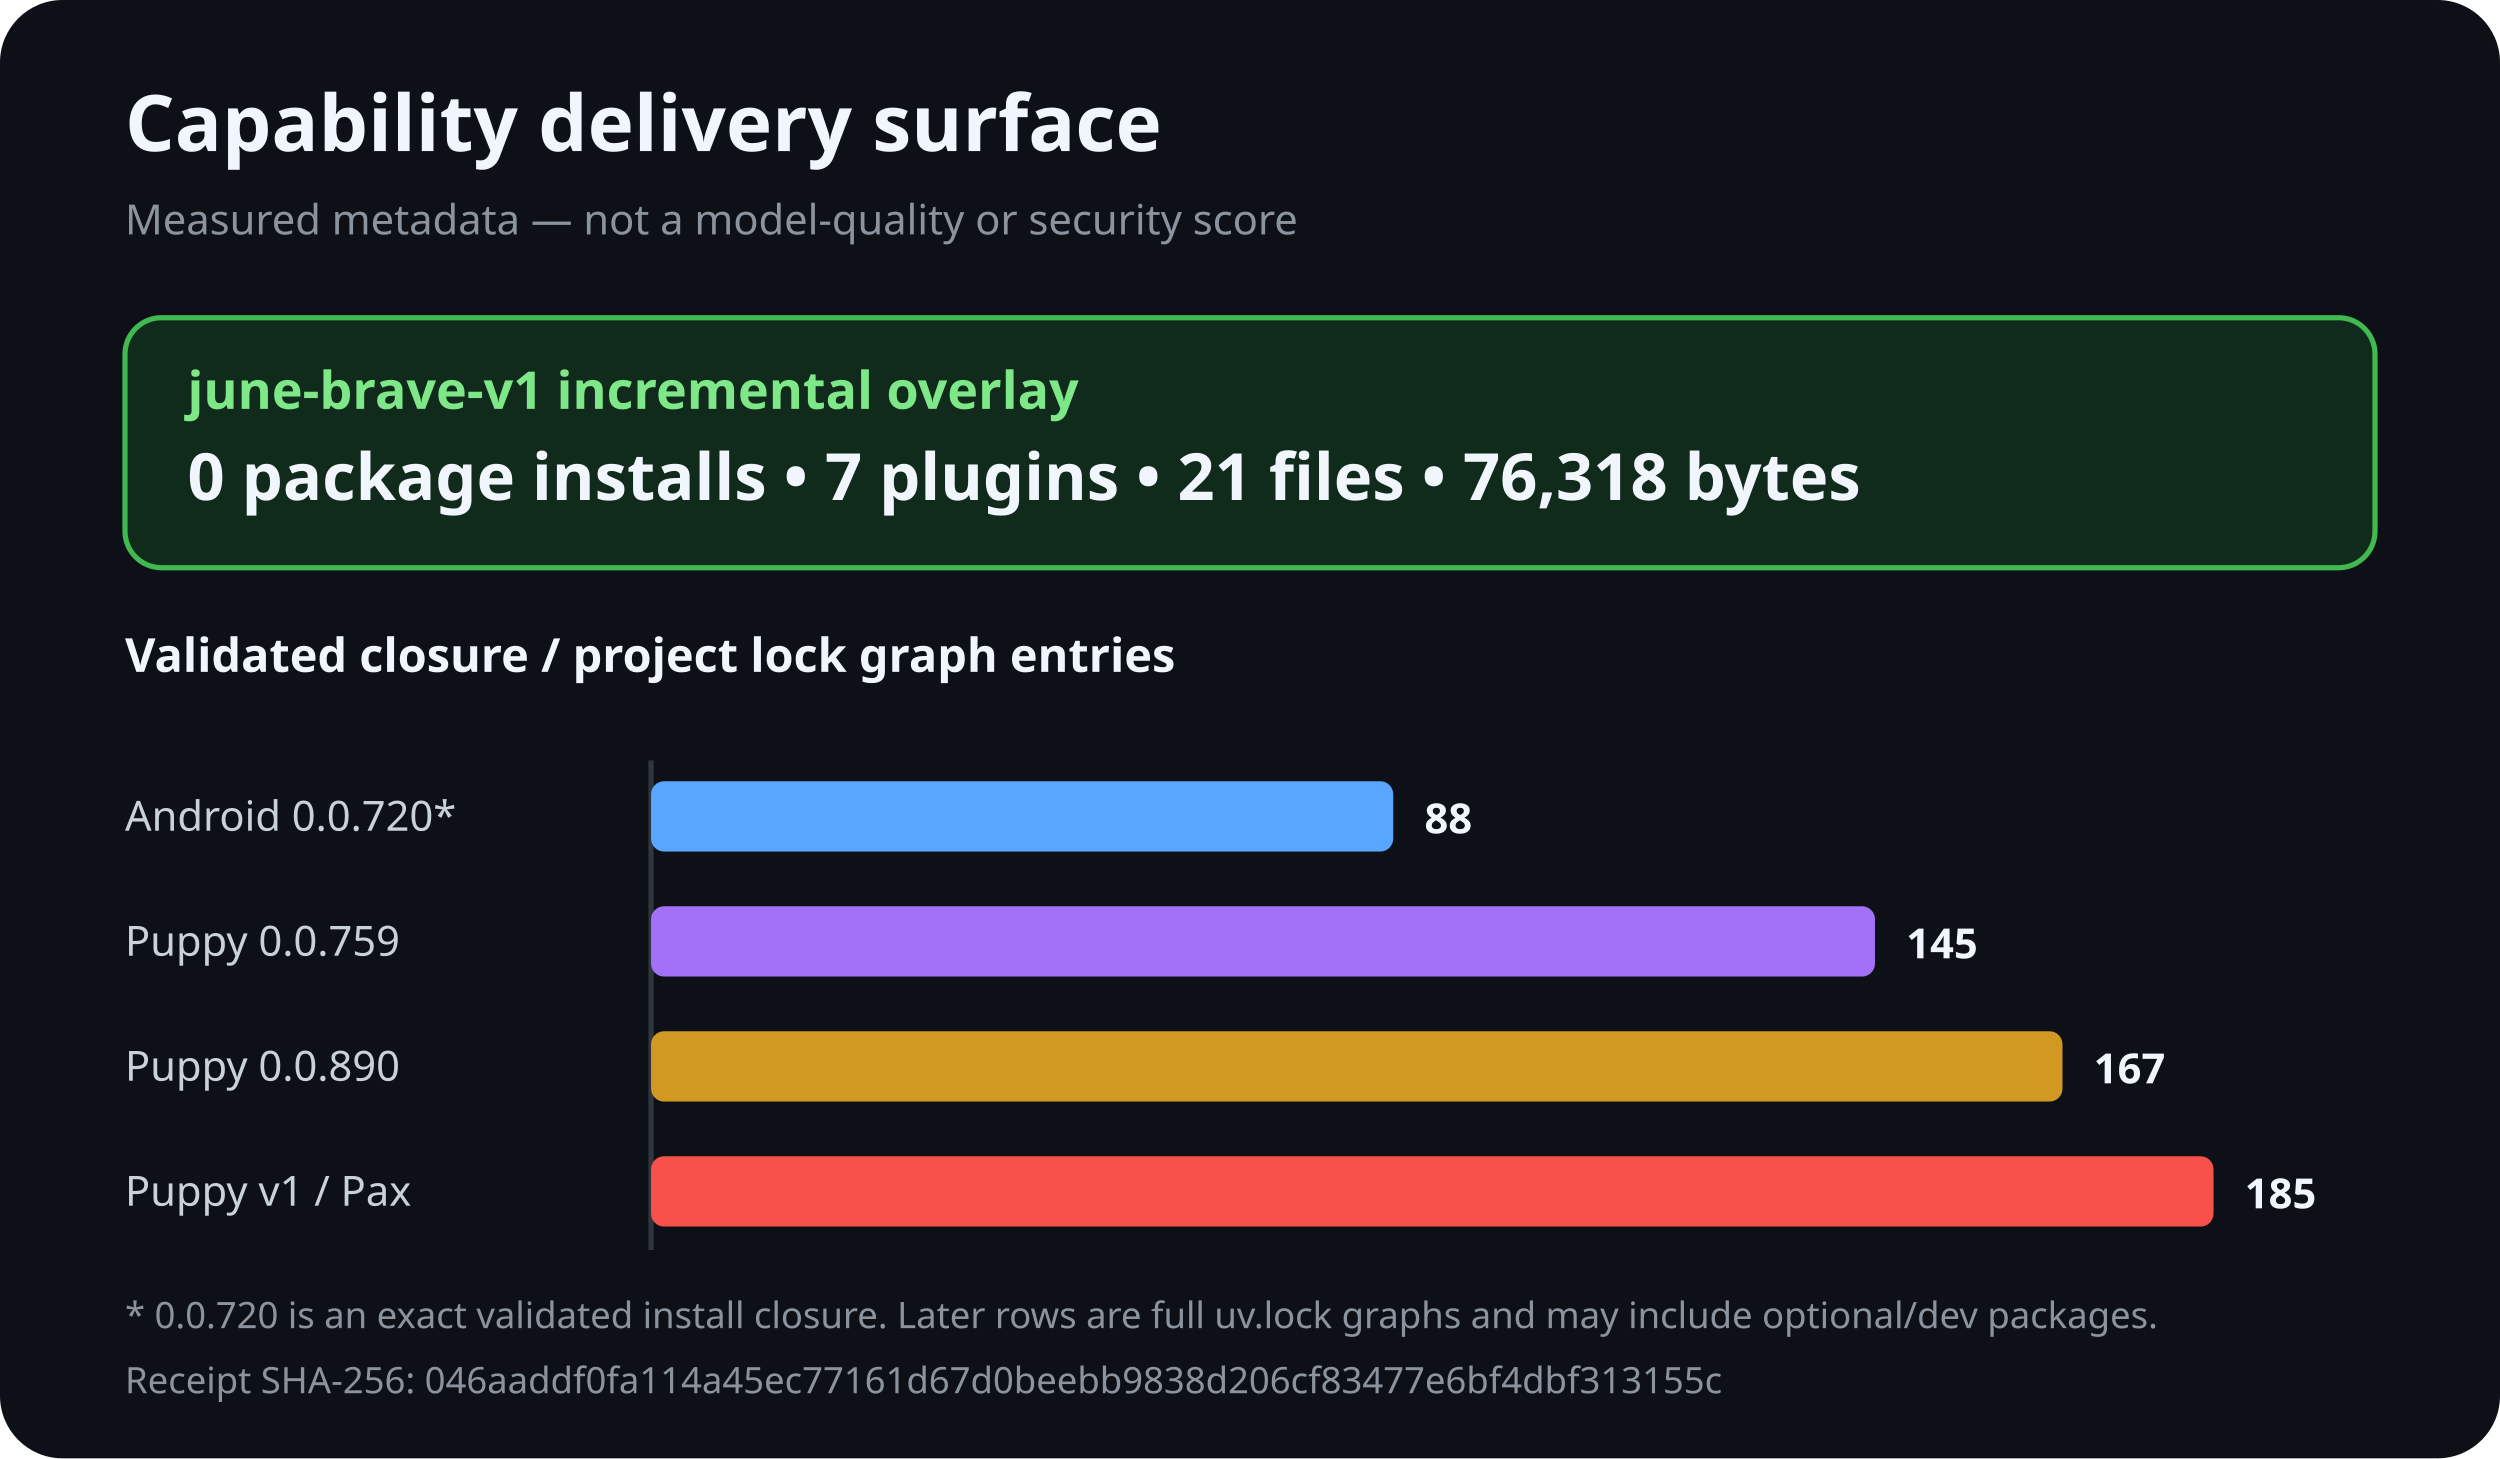
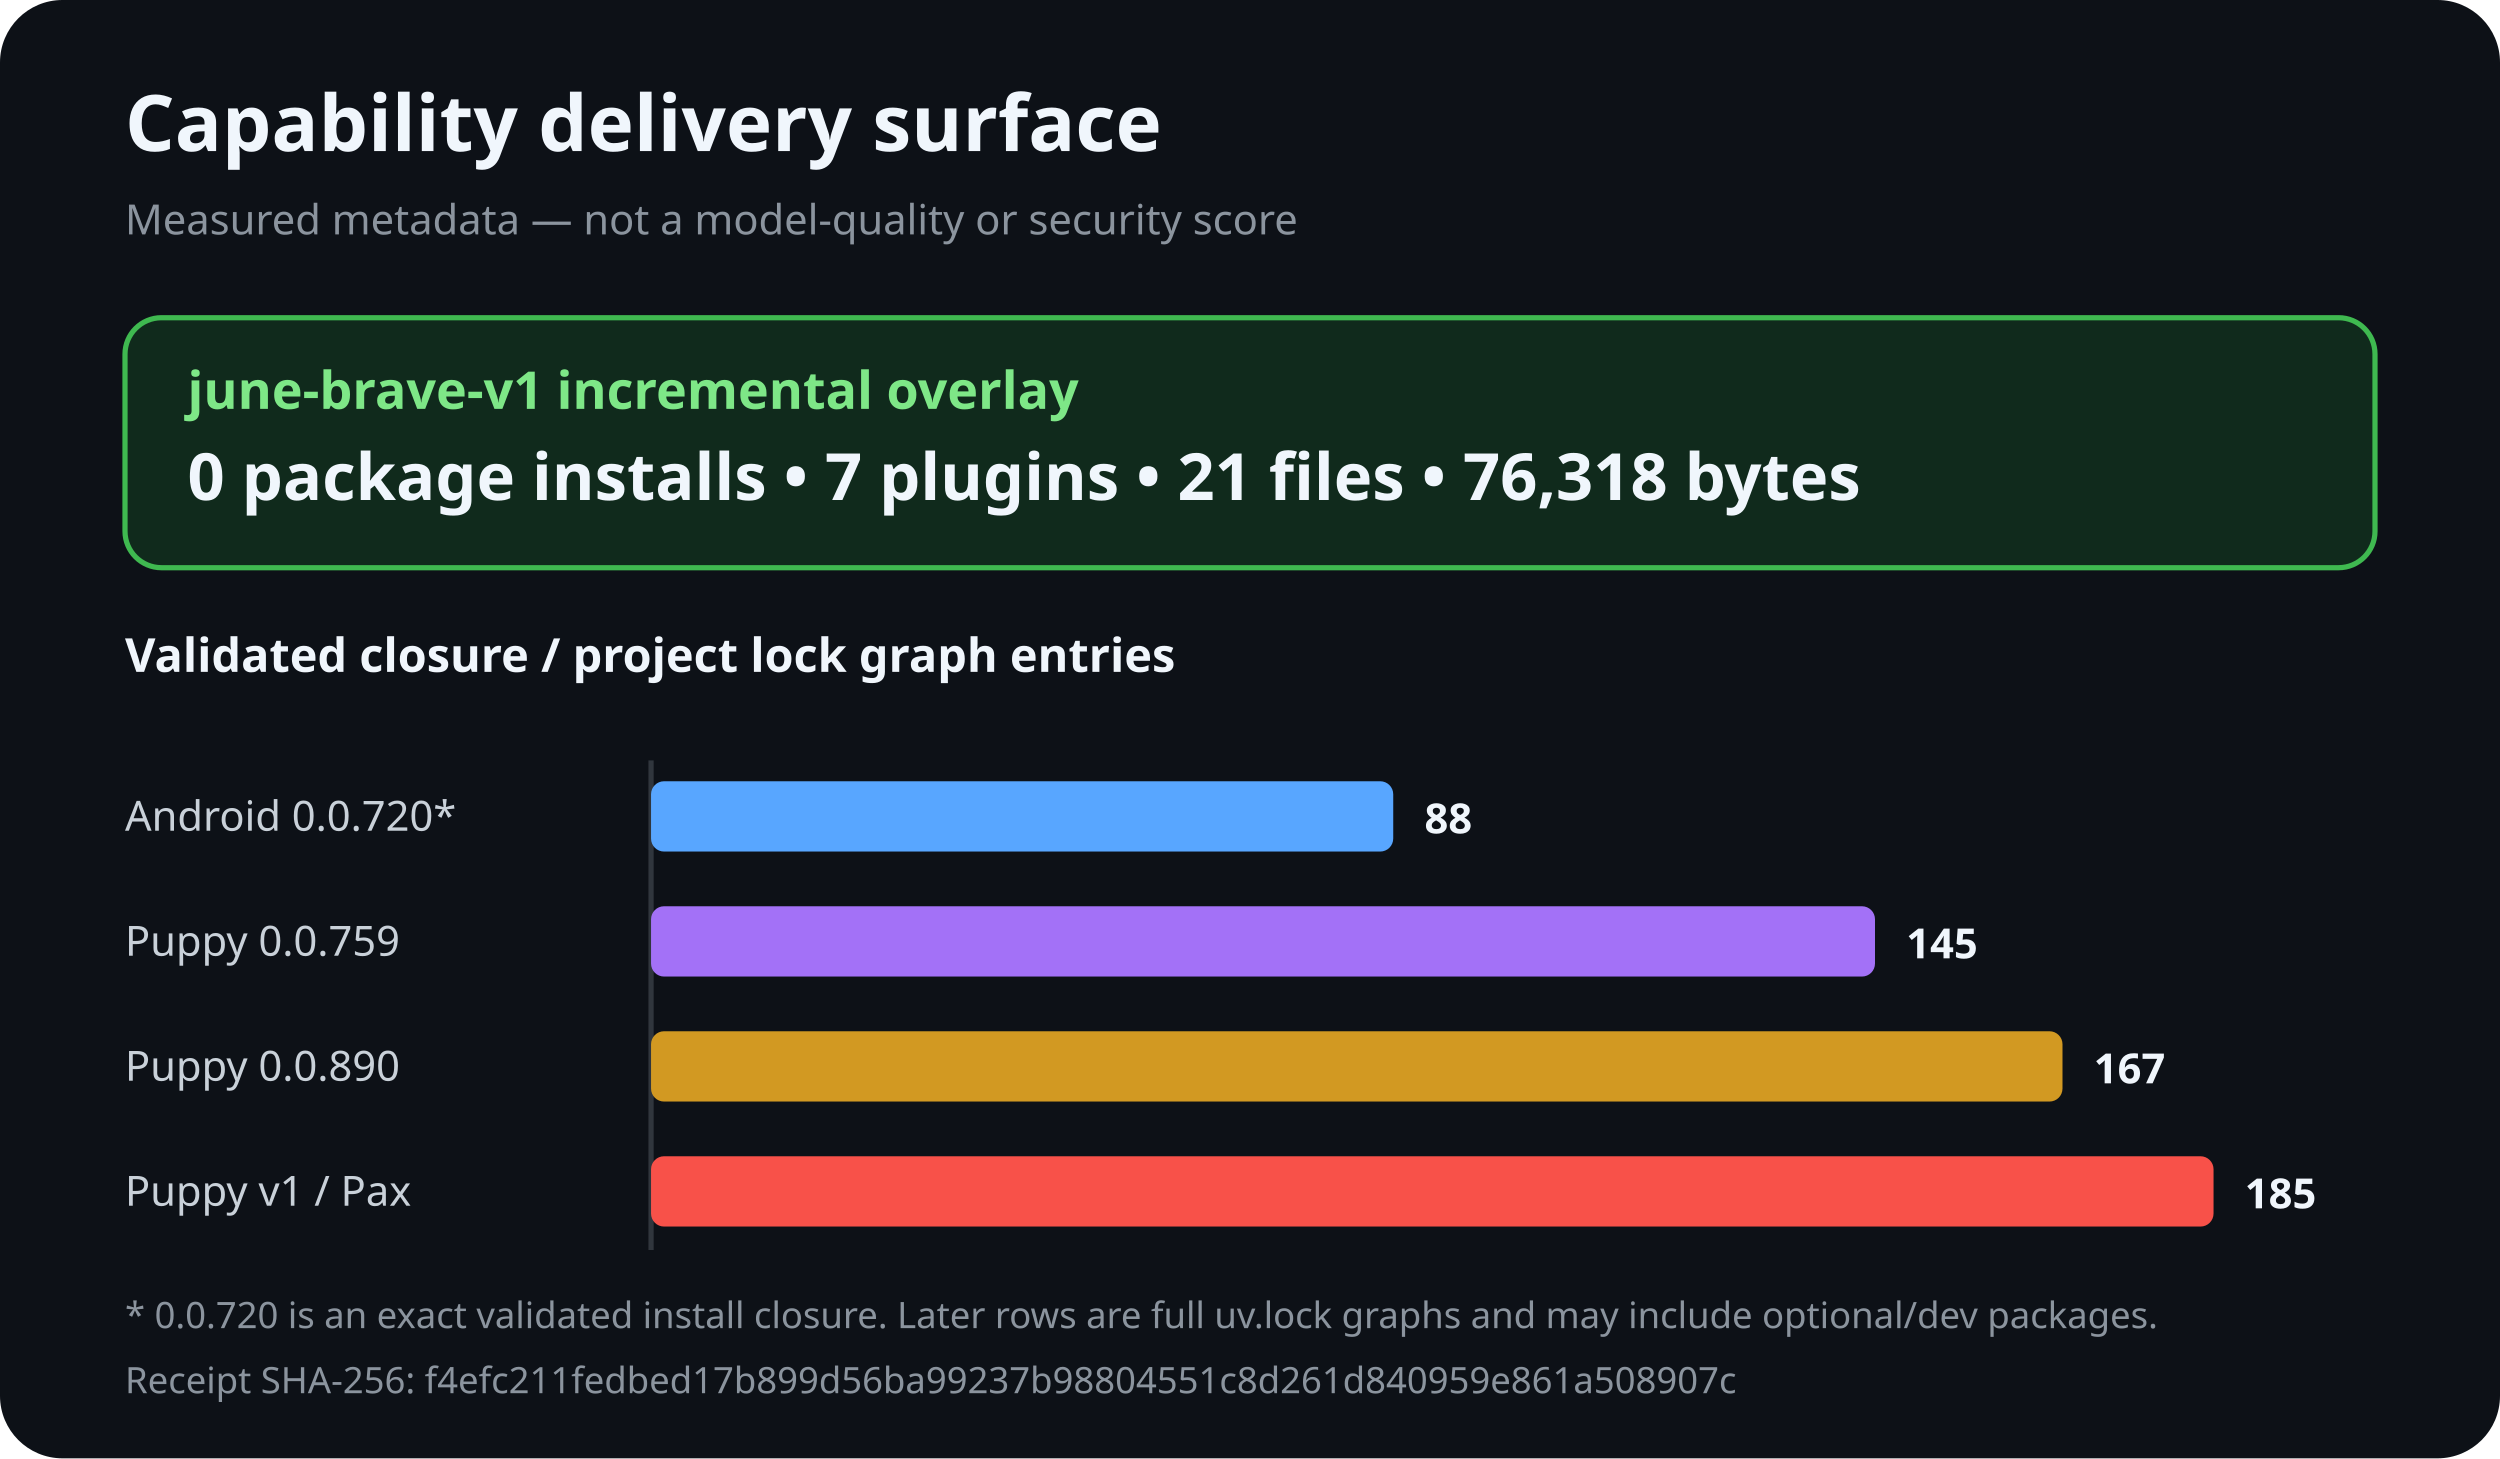
<svg xmlns="http://www.w3.org/2000/svg" width="960" height="560" viewBox="0 0 960 560" role="img" aria-labelledby="title desc">
  <rect width="960" height="560" rx="24" fill="#0d1117" />
  <text x="48" y="58" fill="#f0f6fc" font-family="sans-serif" font-size="30" font-weight="700">Capability delivery surface</text>
  <text x="48" y="90" fill="#8b949e" font-family="sans-serif" font-size="16">Measured metadata — not a model-quality or security score</text>
  <rect x="48" y="122" width="864" height="96" rx="14" fill="#102a1c" stroke="#3fb950" stroke-width="2" />
  <text x="72" y="157" fill="#7ee787" font-family="sans-serif" font-size="20" font-weight="700">june-brave-v1 incremental overlay</text>
  <text x="72" y="192" fill="#f0f6fc" font-family="sans-serif" font-size="25" font-weight="700">0 package installs  •  7 plugins  •  21 files  •  76,318 bytes</text>
  <text x="48" y="258" fill="#f0f6fc" font-family="sans-serif" font-size="18" font-weight="700">Validated closure / project lock graph entries</text>
  <line x1="250" y1="292" x2="250" y2="480" stroke="#30363d" stroke-width="2" />
  <text x="48" y="319" fill="#c9d1d9" font-family="sans-serif" font-size="16">Android 0.0.720*</text>
  <rect x="250" y="300" width="285" height="27" rx="5" fill="#58a6ff" />
  <text x="547" y="320" fill="#f0f6fc" font-family="sans-serif" font-size="16" font-weight="700">88</text>
  <text x="48" y="367" fill="#c9d1d9" font-family="sans-serif" font-size="16">Puppy 0.0.759</text>
  <rect x="250" y="348" width="470" height="27" rx="5" fill="#a371f7" />
  <text x="732" y="368" fill="#f0f6fc" font-family="sans-serif" font-size="16" font-weight="700">145</text>
  <text x="48" y="415" fill="#c9d1d9" font-family="sans-serif" font-size="16">Puppy 0.0.890</text>
  <rect x="250" y="396" width="542" height="27" rx="5" fill="#d29922" />
  <text x="804" y="416" fill="#f0f6fc" font-family="sans-serif" font-size="16" font-weight="700">167</text>
  <text x="48" y="463" fill="#c9d1d9" font-family="sans-serif" font-size="16">Puppy v1 / Pax</text>
  <rect x="250" y="444" width="600" height="27" rx="5" fill="#f85149" />
  <text x="862" y="464" fill="#f0f6fc" font-family="sans-serif" font-size="16" font-weight="700">185</text>
  <text x="48" y="510" fill="#8b949e" font-family="sans-serif" font-size="14">* 0.0.720 is an exact validated install closure. Later rows are full uv.lock graphs and may include optional/dev packages.</text>
-   <text x="48" y="535" fill="#8b949e" font-family="sans-serif" font-size="14">Receipt SHA-256: 046aaddf0fa114a45ec77161d67d0beebb9838d206cf83477e6bf4dbf313155c</text>
+   <text x="48" y="535" fill="#8b949e" font-family="sans-serif" font-size="14">Receipt SHA-256: f4efc211fedbed17b899d56ba99237b98804551c8d261d840959e861a508907c</text>
</svg>
